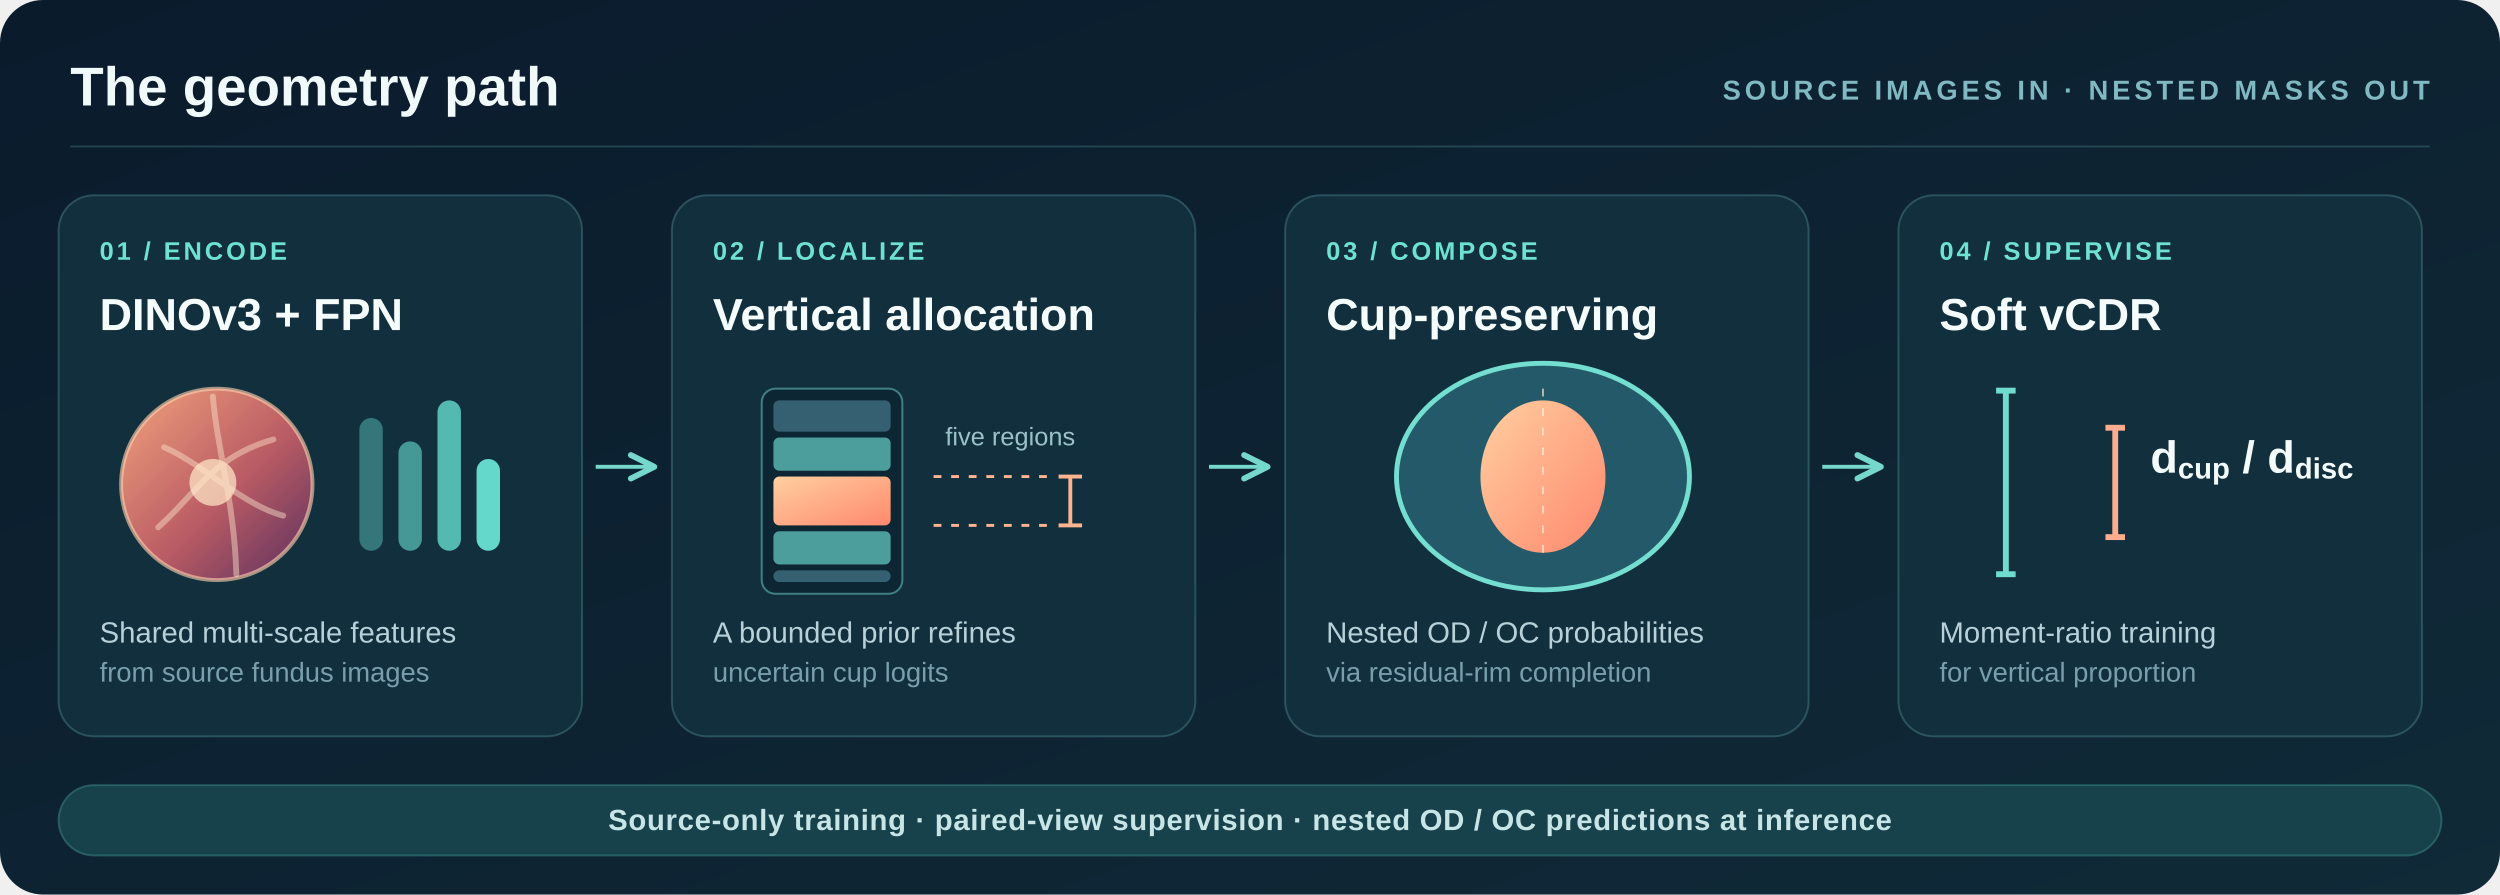
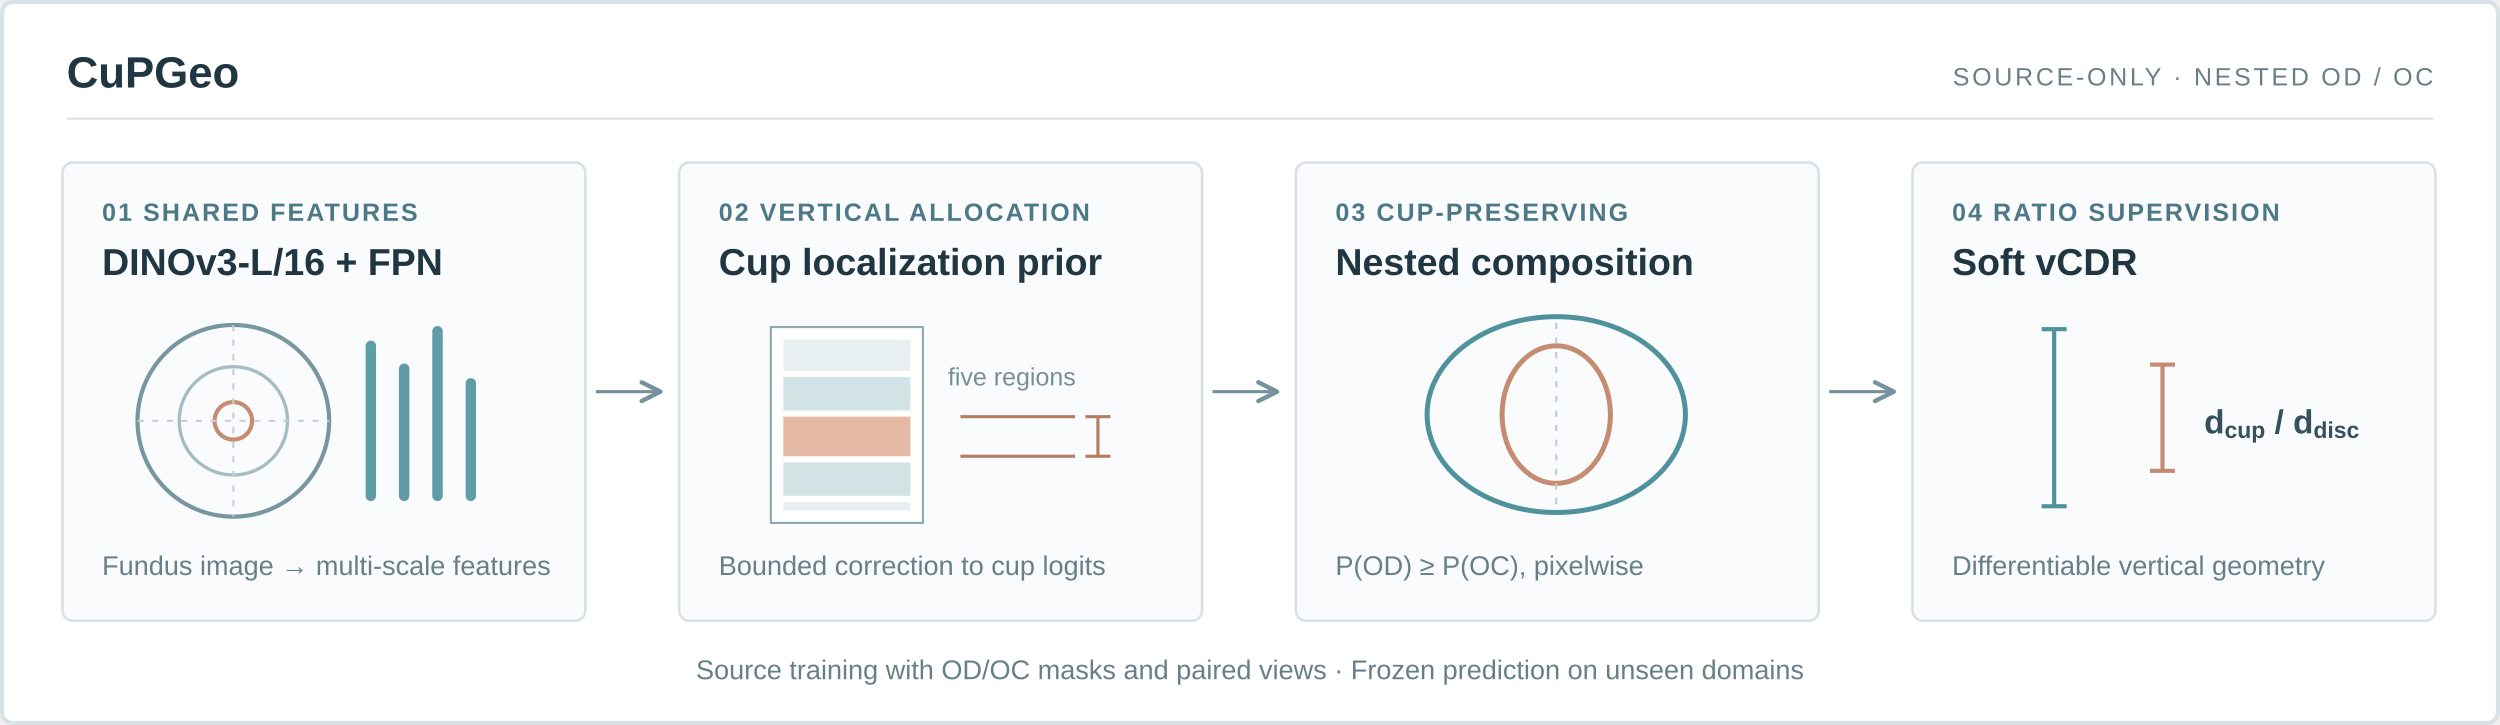
- <svg xmlns="http://www.w3.org/2000/svg" width="1280" height="458" viewBox="0 0 1280 458" role="img" aria-labelledby="title desc">
+ <svg xmlns="http://www.w3.org/2000/svg" width="1200" height="348" viewBox="0 0 1200 348" role="img" aria-labelledby="title desc">
  <defs>
-     <linearGradient id="bg" x1="0" y1="0" x2="1" y2="1">
-       <stop offset="0" stop-color="#0A1B2C" />
-       <stop offset="1" stop-color="#102A38" />
-     </linearGradient>
-     <linearGradient id="retina" x1="0" y1="0" x2="1" y2="1">
-       <stop offset="0" stop-color="#F1A27D" />
-       <stop offset=".55" stop-color="#BA5C64" />
-       <stop offset="1" stop-color="#592F5F" />
-     </linearGradient>
-     <linearGradient id="cup" x1="0" y1="0" x2="1" y2="1">
-       <stop offset="0" stop-color="#FFCF9F" />
-       <stop offset="1" stop-color="#FF886E" />
-     </linearGradient>
-     <marker id="arrow" markerWidth="8" markerHeight="8" refX="6.5" refY="4" orient="auto">
-       <path d="M1 1L7 4L1 7" fill="none" stroke="#76D8CC" stroke-width="1.5" stroke-linecap="round" stroke-linejoin="round" />
+     <marker id="arrow" viewBox="0 0 8 8" markerWidth="8" markerHeight="8" refX="7" refY="4" orient="auto">
+       <path d="M1 1L7 4L1 7" fill="none" stroke="#77919D" stroke-width="1.4" stroke-linecap="round" stroke-linejoin="round" />
    </marker>
  </defs>
-   <rect width="1280" height="458" rx="22" fill="url(#bg)" />
-   <text x="36" y="54" fill="#F1FAFB" font-family="Arial, Helvetica, sans-serif" font-size="28" font-weight="750">The geometry path</text>
-   <text x="1244" y="51" text-anchor="end" fill="#80B9C2" font-family="Arial, Helvetica, sans-serif" font-size="14" font-weight="700" letter-spacing="2">SOURCE IMAGES IN · NESTED MASKS OUT</text>
-   <line x1="36" x2="1244" y1="75" y2="75" stroke="#6CB4B7" stroke-opacity=".24" />
-   <g fill="#122F3E" stroke="#57979E" stroke-opacity=".38">
-     <rect x="30" y="100" width="268" height="277" rx="18" />
-     <rect x="344" y="100" width="268" height="277" rx="18" />
-     <rect x="658" y="100" width="268" height="277" rx="18" />
-     <rect x="972" y="100" width="268" height="277" rx="18" />
+   <rect x="1" y="1" width="1198" height="346" rx="5" fill="#FFFFFF" stroke="#D9E2E7" stroke-width="2" />
+   <text x="32" y="42" fill="#203642" font-family="Arial, Helvetica, sans-serif" font-size="21" font-weight="700">CuPGeo</text>
+   <text x="1168" y="41" text-anchor="end" fill="#687E88" font-family="Arial, Helvetica, sans-serif" font-size="12" letter-spacing="1.3">SOURCE-ONLY  ·  NESTED OD / OC</text>
+   <line x1="32" y1="57" x2="1168" y2="57" stroke="#D9E2E7" stroke-width="1" />
+   <g fill="#FAFBFC" stroke="#D7E0E5" stroke-width="1.2">
+     <rect x="30" y="78" width="251" height="220" rx="5" />
+     <rect x="326" y="78" width="251" height="220" rx="5" />
+     <rect x="622" y="78" width="251" height="220" rx="5" />
+     <rect x="918" y="78" width="251" height="220" rx="5" />
  </g>
-   <g fill="none" stroke="#76D8CC" stroke-width="2" marker-end="url(#arrow)">
-     <path d="M305 239H334" />
-     <path d="M619 239H648" />
-     <path d="M933 239H962" />
+   <g fill="none" stroke="#77919D" stroke-width="1.5" marker-end="url(#arrow)">
+     <path d="M286 188H317" />
+     <path d="M582 188H613" />
+     <path d="M878 188H909" />
  </g>
-   <text x="51" y="133" fill="#6EE2D2" font-family="Arial, Helvetica, sans-serif" font-size="13" font-weight="700" letter-spacing="1.5">01 / ENCODE</text>
-   <text x="51" y="169" fill="#F5FCFC" font-family="Arial, Helvetica, sans-serif" font-size="23" font-weight="700">DINOv3 + FPN</text>
-   <circle cx="111" cy="248" r="49" fill="url(#retina)" stroke="#FFD0AC" stroke-opacity=".62" stroke-width="2" />
-   <path d="M81 270C102 251 109 234 140 225M84 229C103 237 125 259 145 264M109 203C111 229 120 257 121 294" fill="none" stroke="#FBE2C9" stroke-opacity=".46" stroke-width="3" stroke-linecap="round" />
-   <circle cx="109" cy="247" r="12" fill="#FFE7C8" opacity=".72" />
-   <g fill="#63D8CB">
-     <rect x="184" y="214" width="12" height="68" rx="6" opacity=".42" />
-     <rect x="204" y="226" width="12" height="56" rx="6" opacity=".62" />
-     <rect x="224" y="205" width="12" height="77" rx="6" opacity=".82" />
-     <rect x="244" y="235" width="12" height="47" rx="6" />
+   <g font-family="Arial, Helvetica, sans-serif">
+     <text x="49" y="106" fill="#4D7885" font-size="12" font-weight="700" letter-spacing="1">01  SHARED FEATURES</text>
+     <text x="49" y="132" fill="#203642" font-size="18" font-weight="700">DINOv3-L/16 + FPN</text>
+     <circle cx="112" cy="202" r="46" fill="none" stroke="#7896A0" stroke-width="2" />
+     <circle cx="112" cy="202" r="26" fill="none" stroke="#A6BCC3" stroke-width="1.6" />
+     <circle cx="112" cy="202" r="9" fill="none" stroke="#C58C71" stroke-width="2" />
+     <path d="M66 202H158M112 156V248" stroke="#C3D0D4" stroke-width="1" stroke-dasharray="3 4" />
+     <path d="M178 166V238M194 177V238M210 159V238M226 184V238" stroke="#5F9CA6" stroke-width="5" stroke-linecap="round" />
+     <text x="49" y="276" fill="#667F89" font-size="13">Fundus image → multi-scale features</text>
+     <text x="345" y="106" fill="#4D7885" font-size="12" font-weight="700" letter-spacing="1">02  VERTICAL ALLOCATION</text>
+     <text x="345" y="132" fill="#203642" font-size="18" font-weight="700">Cup localization prior</text>
+     <rect x="370" y="157" width="73" height="94" fill="#FFFFFF" stroke="#8EA7B0" stroke-width="1" />
+     <rect x="376" y="163" width="61" height="15" fill="#E8EFF1" />
+     <rect x="376" y="181" width="61" height="16" fill="#D2E3E6" />
+     <rect x="376" y="200" width="61" height="19" fill="#E5BAA5" />
+     <rect x="376" y="222" width="61" height="16" fill="#D2E3E6" />
+     <rect x="376" y="241" width="61" height="4" fill="#E8EFF1" />
+     <path d="M461 200H516M461 219H516M527 200V219M521 200H533M521 219H533" fill="none" stroke="#B37D62" stroke-width="1.5" />
+     <text x="455" y="185" fill="#788E97" font-size="12">five regions</text>
+     <text x="345" y="276" fill="#667F89" font-size="13">Bounded correction to cup logits</text>
+     <text x="641" y="106" fill="#4D7885" font-size="12" font-weight="700" letter-spacing="1">03  CUP-PRESERVING</text>
+     <text x="641" y="132" fill="#203642" font-size="18" font-weight="700">Nested composition</text>
+     <ellipse cx="747" cy="199" rx="62" ry="47" fill="none" stroke="#4F929D" stroke-width="2.4" />
+     <ellipse cx="747" cy="199" rx="26" ry="33" fill="none" stroke="#C58C71" stroke-width="2.4" />
+     <path d="M747 155V243" stroke="#BCCBD0" stroke-width="1" stroke-dasharray="3 4" />
+     <text x="641" y="276" fill="#667F89" font-size="13">P(OD) ≥ P(OC), pixelwise</text>
+     <text x="937" y="106" fill="#4D7885" font-size="12" font-weight="700" letter-spacing="1">04  RATIO SUPERVISION</text>
+     <text x="937" y="132" fill="#203642" font-size="18" font-weight="700">Soft vCDR</text>
+     <path d="M986 158V243M980 158H992M980 243H992" fill="none" stroke="#4F929D" stroke-width="2" />
+     <path d="M1038 175V226M1032 175H1044M1032 226H1044" fill="none" stroke="#C58C71" stroke-width="2" />
+     <text x="1058" y="208" fill="#35515D" font-size="16" font-weight="700">d<tspan baseline-shift="sub" font-size="11">cup</tspan> / d<tspan baseline-shift="sub" font-size="11">disc</tspan>
+     </text>
+     <text x="937" y="276" fill="#667F89" font-size="13">Differentiable vertical geometry</text>
+     <text x="600" y="326" text-anchor="middle" fill="#667F89" font-size="13">Source training with OD/OC masks and paired views  ·  Frozen prediction on unseen domains</text>
  </g>
-   <text x="51" y="329" fill="#B8D1D9" font-family="Arial, Helvetica, sans-serif" font-size="15">Shared multi-scale features</text>
-   <text x="51" y="349" fill="#799EAC" font-family="Arial, Helvetica, sans-serif" font-size="14">from source fundus images</text>
-   <text x="365" y="133" fill="#6EE2D2" font-family="Arial, Helvetica, sans-serif" font-size="13" font-weight="700" letter-spacing="1.5">02 / LOCALIZE</text>
-   <text x="365" y="169" fill="#F5FCFC" font-family="Arial, Helvetica, sans-serif" font-size="23" font-weight="700">Vertical allocation</text>
-   <rect x="390" y="199" width="72" height="105" rx="7" fill="#0C2634" stroke="#75D7CD" stroke-opacity=".5" />
-   <rect x="396" y="205" width="60" height="16" rx="3" fill="#356071" />
-   <rect x="396" y="224" width="60" height="17" rx="3" fill="#4B9E9C" />
-   <rect x="396" y="244" width="60" height="25" rx="3" fill="url(#cup)" />
-   <rect x="396" y="272" width="60" height="17" rx="3" fill="#4B9E9C" />
-   <rect x="396" y="292" width="60" height="6" rx="3" fill="#356071" />
-   <path d="M478 244H540M478 269H540" stroke="#FFB38E" stroke-width="1.5" stroke-dasharray="4 5" />
-   <path d="M548 244V269M542 244H554M542 269H554" stroke="#FFB38E" stroke-width="2" fill="none" />
-   <text x="484" y="228" fill="#9BC2C9" font-family="Arial, Helvetica, sans-serif" font-size="13">five regions</text>
-   <text x="365" y="329" fill="#B8D1D9" font-family="Arial, Helvetica, sans-serif" font-size="15">A bounded prior refines</text>
-   <text x="365" y="349" fill="#799EAC" font-family="Arial, Helvetica, sans-serif" font-size="14">uncertain cup logits</text>
-   <text x="679" y="133" fill="#6EE2D2" font-family="Arial, Helvetica, sans-serif" font-size="13" font-weight="700" letter-spacing="1.5">03 / COMPOSE</text>
-   <text x="679" y="169" fill="#F5FCFC" font-family="Arial, Helvetica, sans-serif" font-size="23" font-weight="700">Cup-preserving</text>
-   <ellipse cx="790" cy="244" rx="75" ry="58" fill="#235968" stroke="#74DED0" stroke-width="2.5" />
-   <ellipse cx="790" cy="244" rx="32" ry="39" fill="url(#cup)" />
-   <path d="M790 199V288" stroke="#FFF2D9" stroke-opacity=".65" stroke-width="1" stroke-dasharray="4 6" />
-   <text x="679" y="329" fill="#B8D1D9" font-family="Arial, Helvetica, sans-serif" font-size="15">Nested OD / OC probabilities</text>
-   <text x="679" y="349" fill="#799EAC" font-family="Arial, Helvetica, sans-serif" font-size="14">via residual-rim completion</text>
-   <text x="993" y="133" fill="#6EE2D2" font-family="Arial, Helvetica, sans-serif" font-size="13" font-weight="700" letter-spacing="1.5">04 / SUPERVISE</text>
-   <text x="993" y="169" fill="#F5FCFC" font-family="Arial, Helvetica, sans-serif" font-size="23" font-weight="700">Soft vCDR</text>
-   <path d="M1027 200V294M1022 200H1032M1022 294H1032" stroke="#6FDCCF" stroke-width="3" fill="none" />
-   <path d="M1083 219V275M1078 219H1088M1078 275H1088" stroke="#FFAC8F" stroke-width="3" fill="none" />
-   <text x="1101" y="242" fill="#F2FBFA" font-family="Arial, Helvetica, sans-serif" font-size="23" font-weight="700">d<tspan baseline-shift="sub" font-size="15">cup</tspan> / d<tspan baseline-shift="sub" font-size="15">disc</tspan>
-   </text>
-   <text x="993" y="329" fill="#B8D1D9" font-family="Arial, Helvetica, sans-serif" font-size="15">Moment-ratio training</text>
-   <text x="993" y="349" fill="#799EAC" font-family="Arial, Helvetica, sans-serif" font-size="14">for vertical proportion</text>
-   <rect x="30" y="402" width="1220" height="36" rx="18" fill="#17414B" stroke="#50ABAC" stroke-opacity=".35" />
-   <text x="640" y="425" text-anchor="middle" fill="#C7E5E6" font-family="Arial, Helvetica, sans-serif" font-size="15" font-weight="600" letter-spacing=".35">Source-only training · paired-view supervision · nested OD / OC predictions at inference</text>
</svg>
